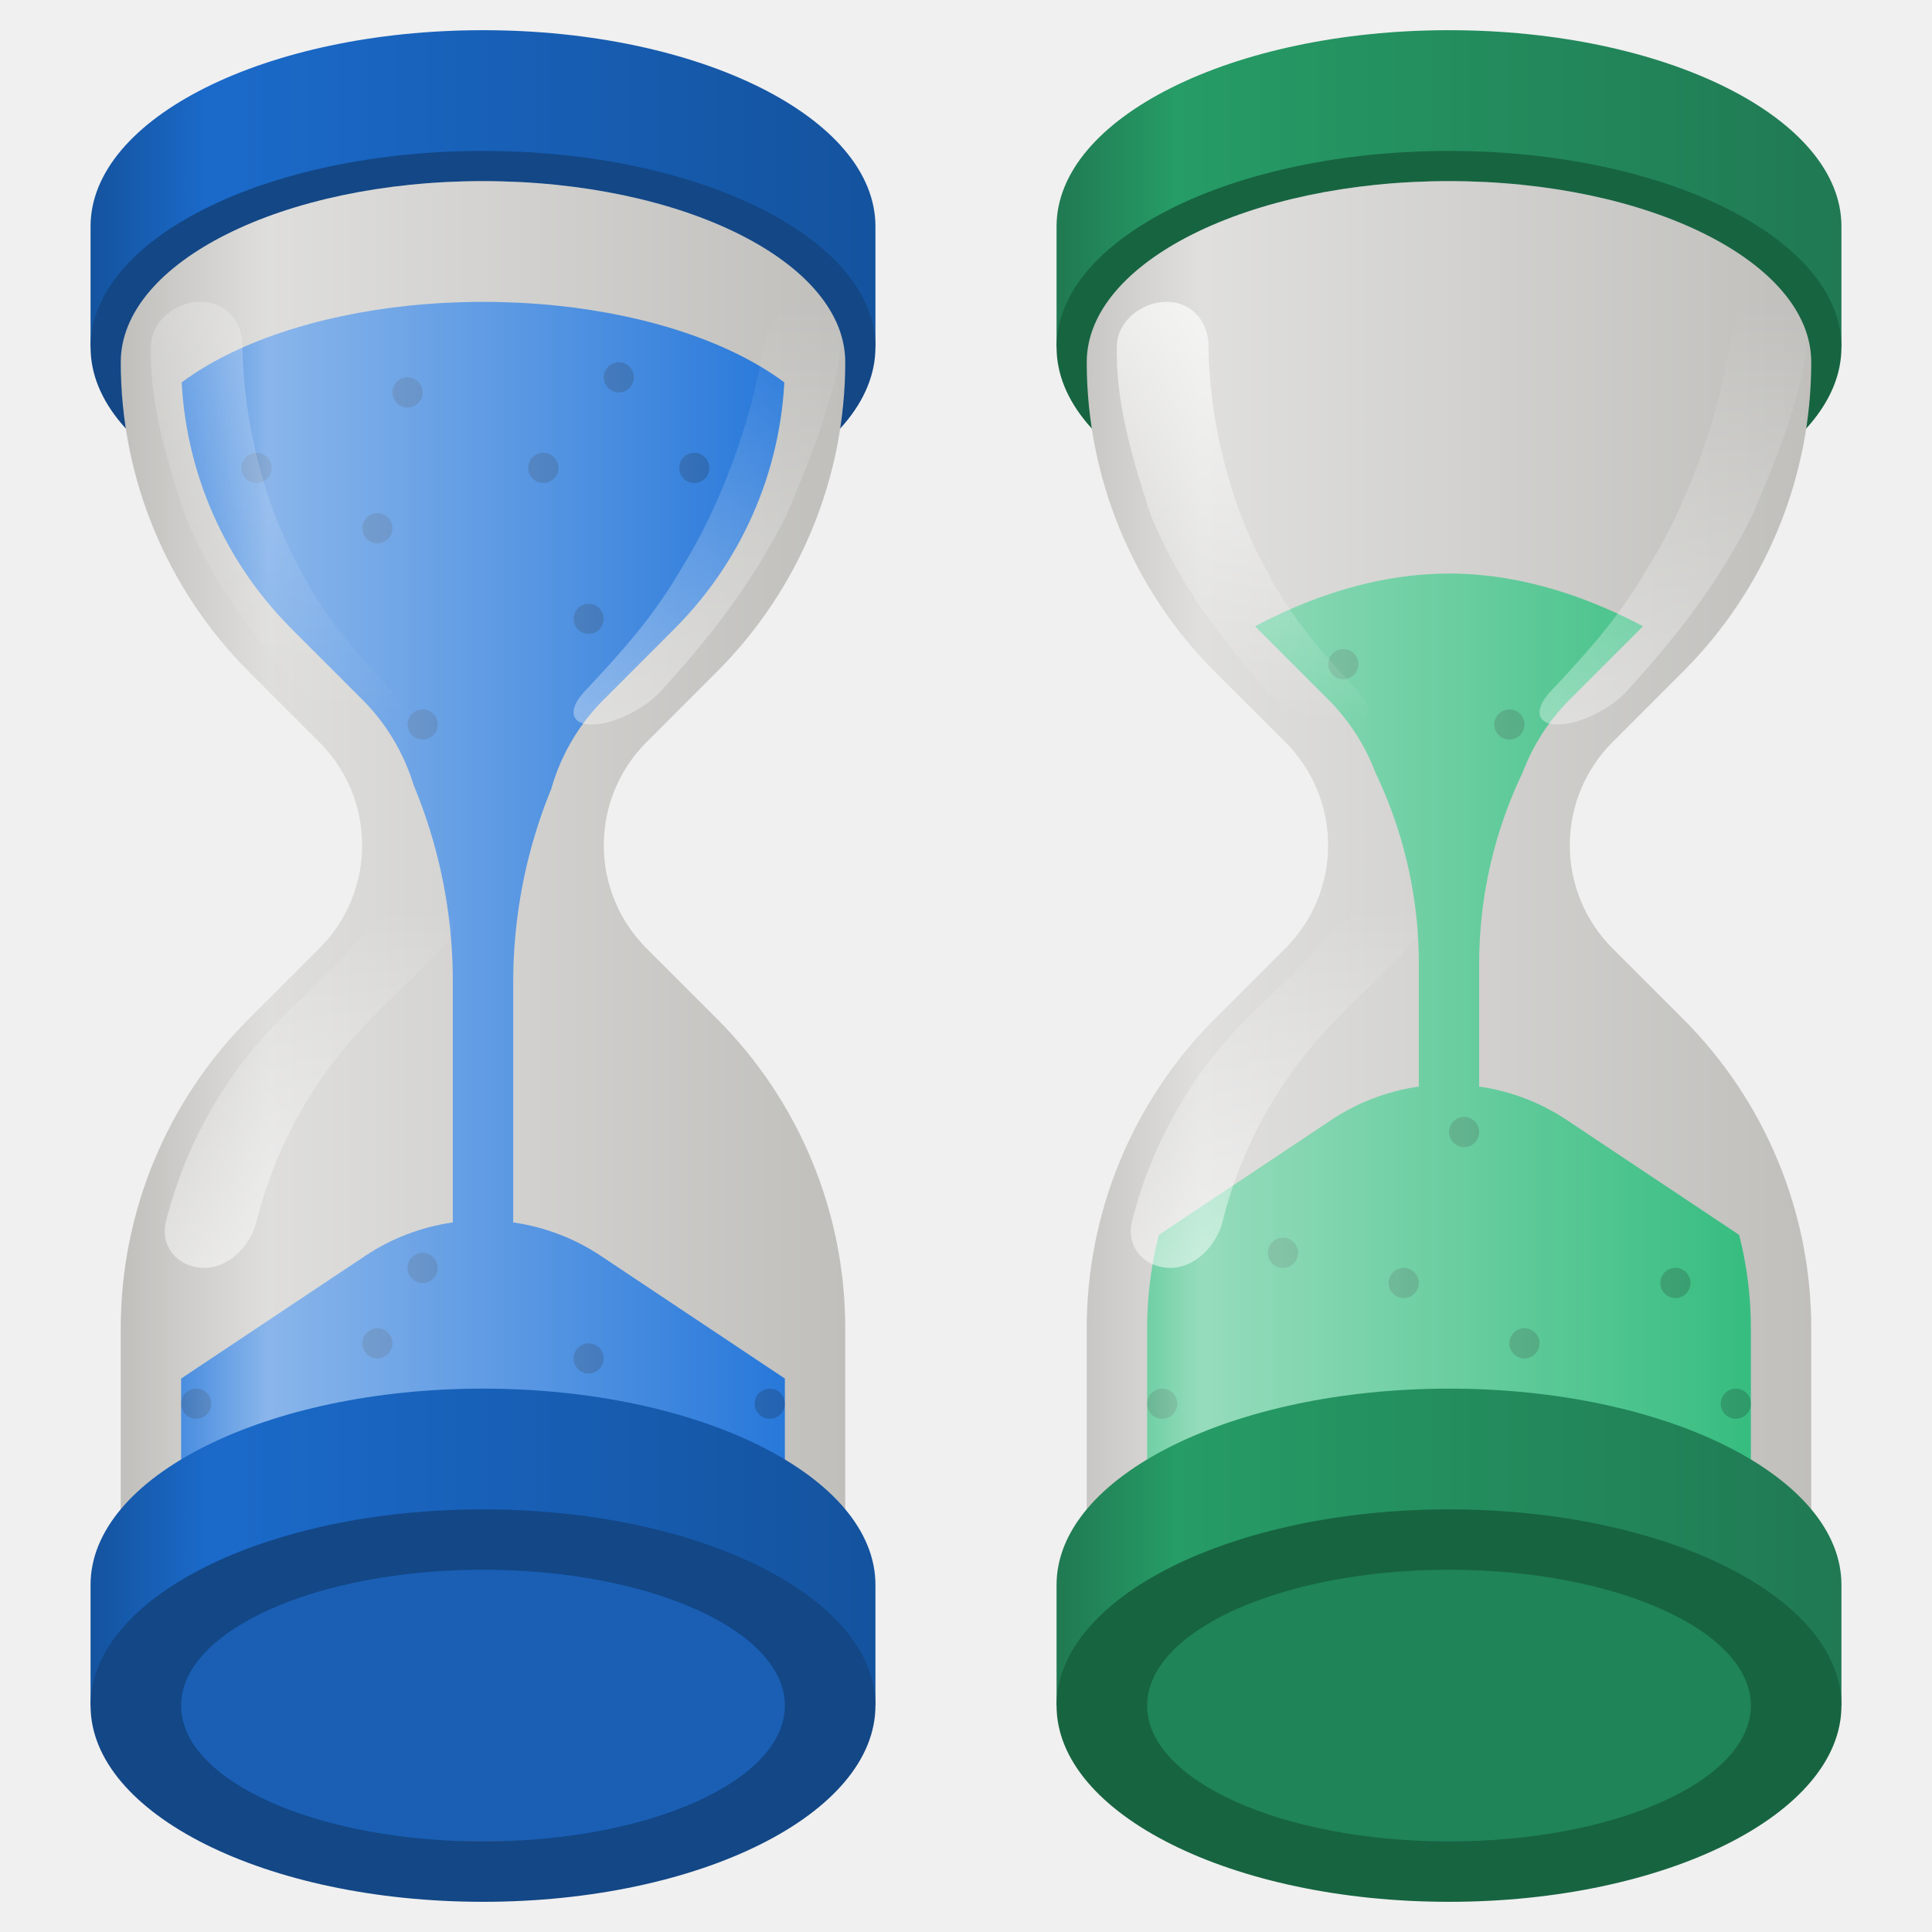
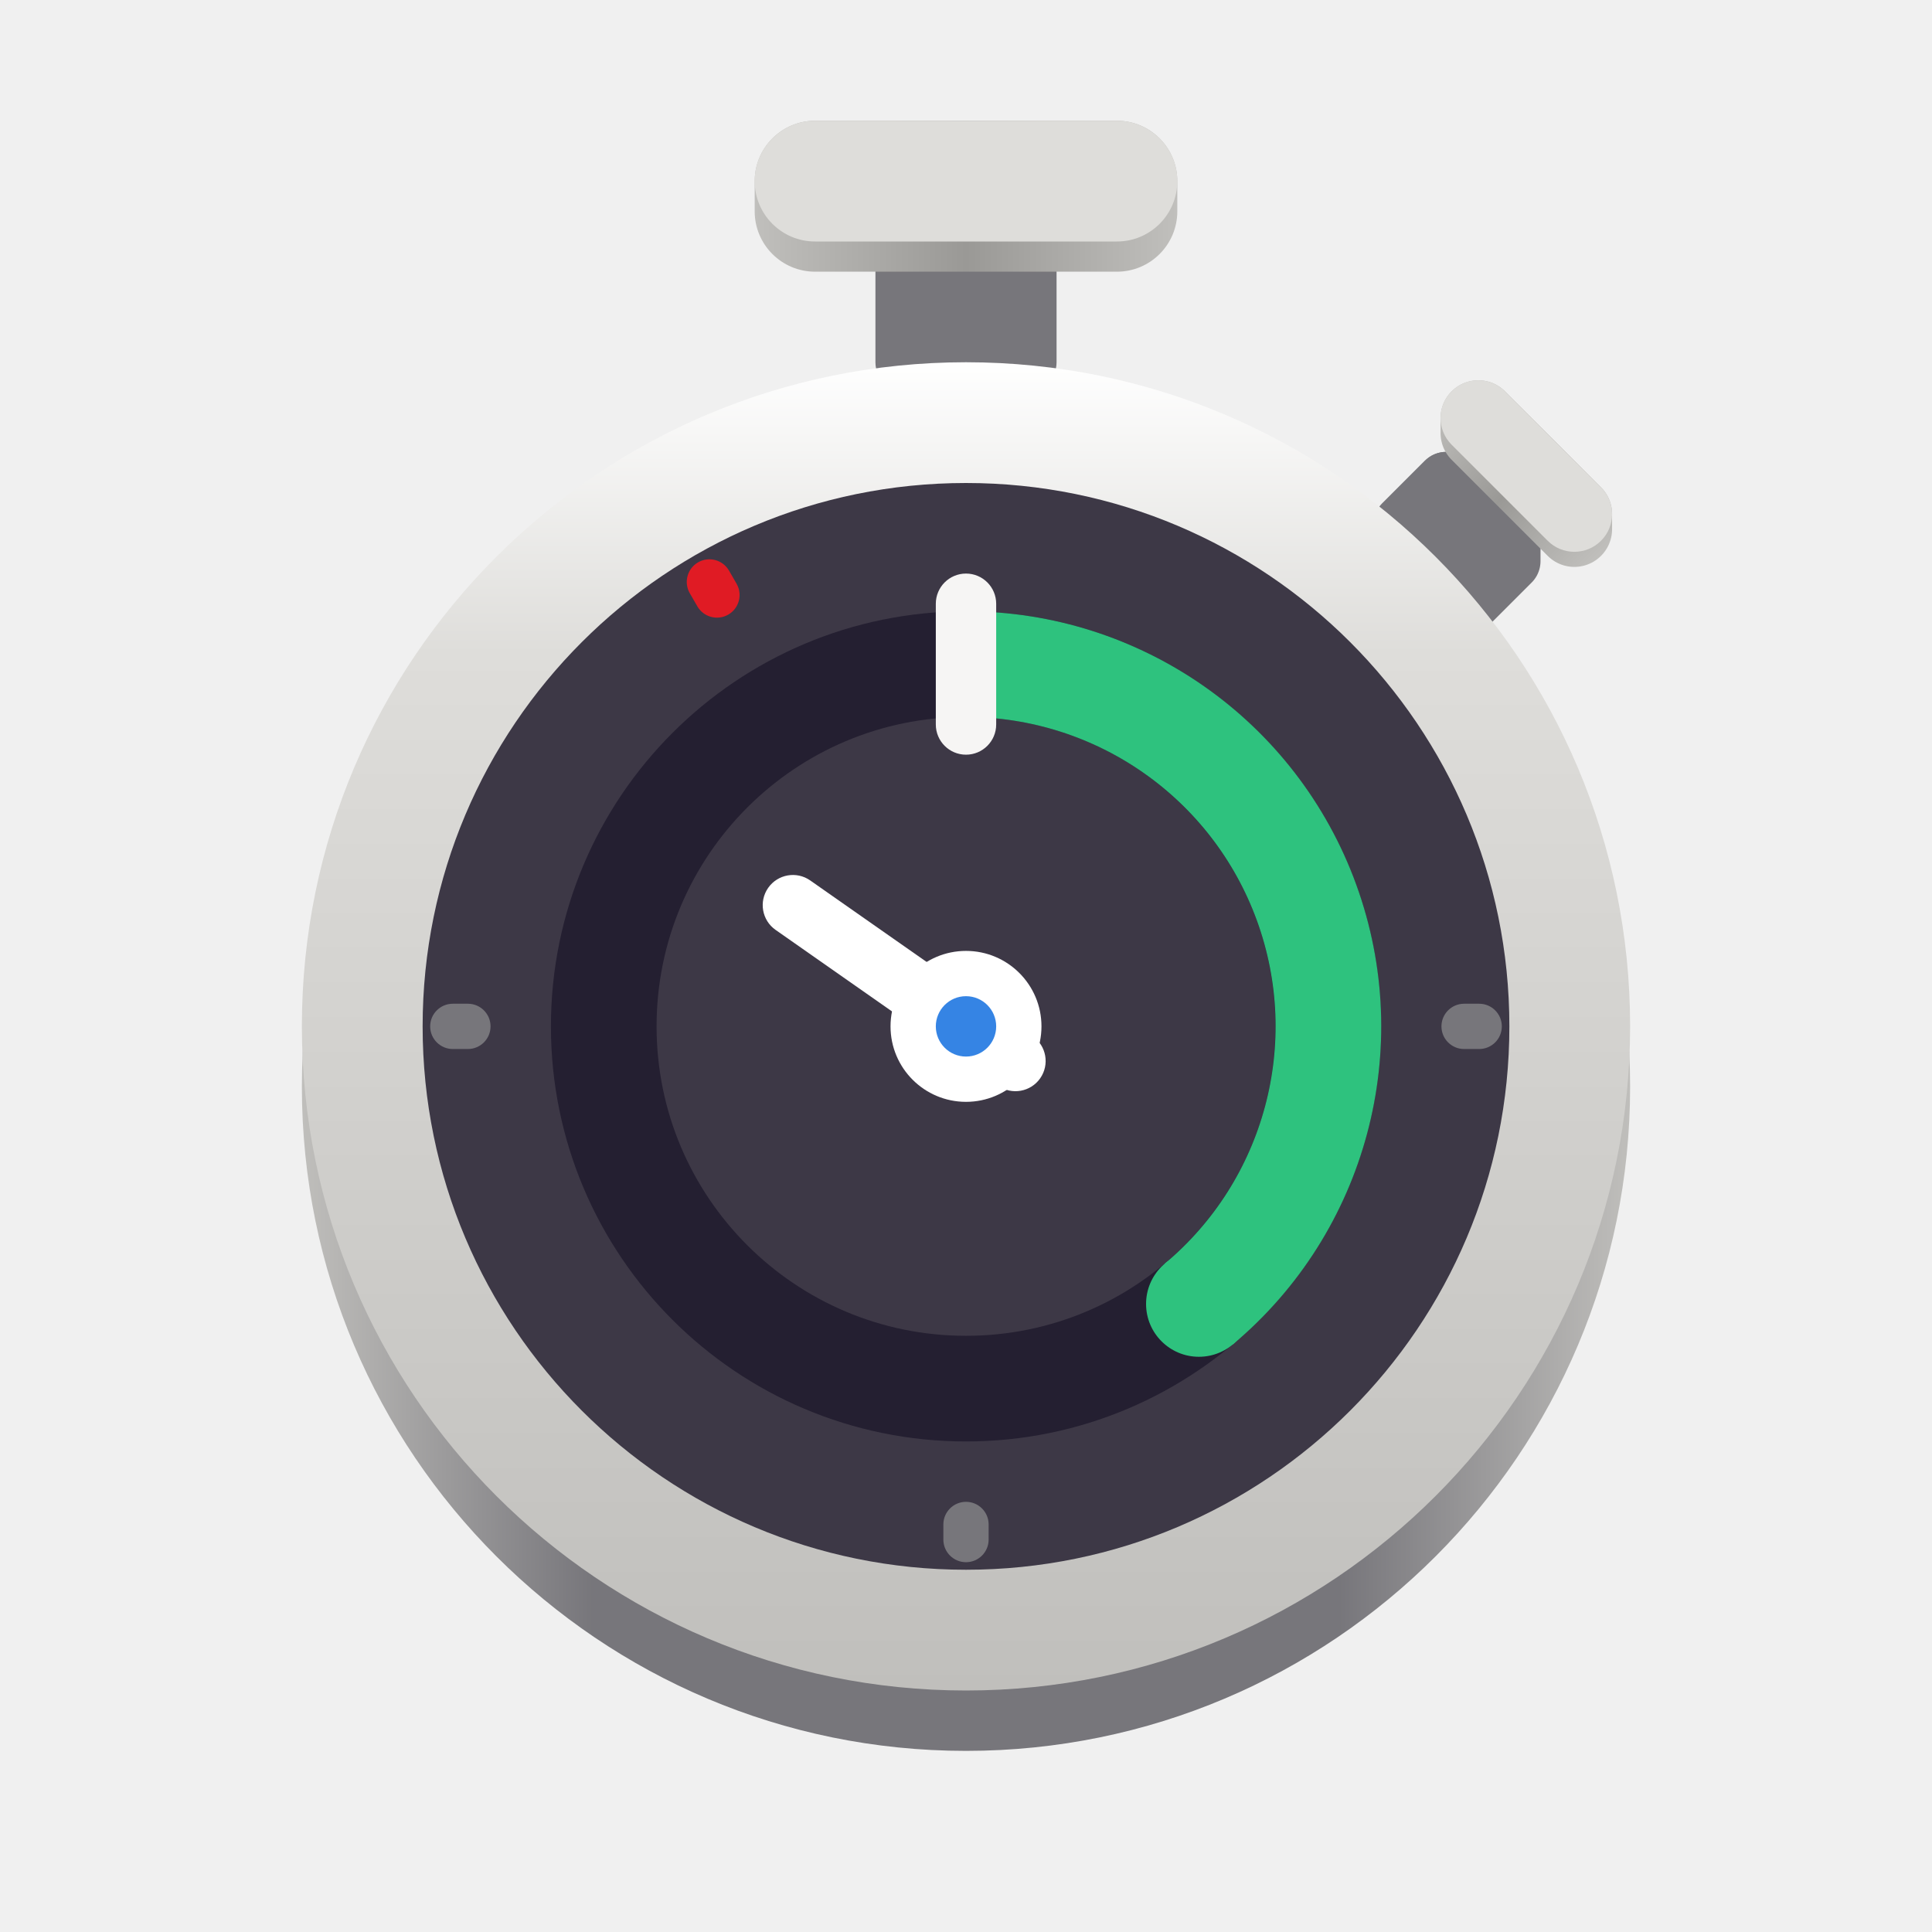
- <svg xmlns="http://www.w3.org/2000/svg" xmlns:xlink="http://www.w3.org/1999/xlink" height="128px" viewBox="0 0 128 128" width="128px">
-   <linearGradient id="a" gradientUnits="userSpaceOnUse">
-     <stop offset="0" stop-color="#14539e" />
-     <stop offset="0.151" stop-color="#1b6aca" />
-     <stop offset="1" stop-color="#14539e" />
-   </linearGradient>
-   <linearGradient id="b" x1="6" x2="58" xlink:href="#a" y1="15" y2="15" />
-   <clipPath id="c">
-     <path d="m 12 20 h 40 v 90 h -40 z m 0 0" />
-   </clipPath>
-   <clipPath id="d">
-     <path d="m 32 16 c -6.086 0 -11.566 1.285 -15.184 3.094 c -3.613 1.805 -4.816 3.754 -4.816 4.906 c 0 6.625 2.629 12.973 7.312 17.656 l 4.688 4.688 c 2.559 2.559 4 6.035 4 9.656 s -1.441 7.098 -4 9.656 l -4.688 4.688 c -4.684 4.684 -7.312 11.031 -7.312 17.656 v 22 h 40 v -22 c 0 -6.625 -2.629 -12.973 -7.312 -17.656 l -4.688 -4.688 c -2.559 -2.559 -4 -6.035 -4 -9.656 s 1.441 -7.098 4 -9.656 l 4.688 -4.688 c 4.684 -4.684 7.312 -11.031 7.312 -17.656 c 0 -1.152 -1.203 -3.102 -4.816 -4.906 c -3.617 -1.809 -9.098 -3.094 -15.184 -3.094 z m 0 0" />
-   </clipPath>
-   <linearGradient id="e" gradientUnits="userSpaceOnUse" x1="8" x2="56" y1="63" y2="63">
-     <stop offset="0" stop-color="#ffffff" stop-opacity="0" />
-     <stop offset="0.203" stop-color="#ffffff" stop-opacity="0.482" />
-     <stop offset="1" stop-color="#ffffff" stop-opacity="0" />
-   </linearGradient>
-   <linearGradient id="f" gradientTransform="matrix(1 0 0 1.076923 0.020052 -186.7692)" gradientUnits="userSpaceOnUse" x1="18.262" x2="18.262" y1="192" y2="218">
-     <stop offset="0" stop-color="#ffffff" stop-opacity="0.243" />
-     <stop offset="1" stop-color="#ffffff" stop-opacity="0" />
-   </linearGradient>
-   <linearGradient id="g" gradientUnits="userSpaceOnUse">
-     <stop offset="0" stop-color="#ffffff" stop-opacity="0.498" />
-     <stop offset="1" stop-color="#ffffff" stop-opacity="0" />
-   </linearGradient>
-   <linearGradient id="h" x1="20.467" x2="20.467" xlink:href="#g" y1="84" y2="60" />
-   <linearGradient id="i" gradientUnits="userSpaceOnUse">
-     <stop offset="0" stop-color="#ffffff" stop-opacity="0.353" />
-     <stop offset="1" stop-color="#ffffff" stop-opacity="0" />
-   </linearGradient>
-   <linearGradient id="j" gradientTransform="matrix(-0.843082 0 -0.164943 1.076923 96.23744 -186.7692)" x1="18.262" x2="18.262" xlink:href="#i" y1="218" y2="192" />
-   <linearGradient id="k" x1="6" x2="58" xlink:href="#a" y1="105" y2="105" />
-   <linearGradient id="l" gradientUnits="userSpaceOnUse">
-     <stop offset="0" stop-color="#207952" />
-     <stop offset="0.151" stop-color="#269c66" />
-     <stop offset="1" stop-color="#207953" />
-   </linearGradient>
-   <linearGradient id="m" x1="70" x2="122" xlink:href="#l" y1="15" y2="15" />
-   <clipPath id="n">
-     <path d="m 76 38 h 40 v 72 h -40 z m 0 0" />
-   </clipPath>
-   <clipPath id="o">
-     <path d="m 96 16 c -6.086 0 -11.566 1.285 -15.184 3.094 c -3.613 1.805 -4.816 3.754 -4.816 4.906 c 0 6.625 2.629 12.973 7.312 17.656 l 4.688 4.688 c 2.559 2.559 4 6.035 4 9.656 s -1.441 7.098 -4 9.656 l -4.688 4.688 c -4.684 4.684 -7.312 11.031 -7.312 17.656 v 22 h 40 v -22 c 0 -6.625 -2.629 -12.973 -7.312 -17.656 l -4.688 -4.688 c -2.559 -2.559 -4 -6.035 -4 -9.656 s 1.441 -7.098 4 -9.656 l 4.688 -4.688 c 4.684 -4.684 7.312 -11.031 7.312 -17.656 c 0 -1.152 -1.203 -3.102 -4.82 -4.906 c -3.613 -1.809 -9.094 -3.094 -15.18 -3.094 z m 0 0" />
-   </clipPath>
-   <linearGradient id="p" gradientUnits="userSpaceOnUse" x1="72" x2="120" y1="63" y2="63">
-     <stop offset="0" stop-color="#ffffff" stop-opacity="0.122" />
-     <stop offset="0.157" stop-color="#ffffff" stop-opacity="0.502" />
-     <stop offset="1" stop-color="#ffffff" stop-opacity="0" />
-   </linearGradient>
-   <linearGradient id="q" gradientTransform="matrix(1 0 0 1.076923 64.02005 -186.7692)" gradientUnits="userSpaceOnUse" x1="18.262" x2="18.262" y1="192" y2="218">
-     <stop offset="0" stop-color="#ffffff" stop-opacity="0.667" />
-     <stop offset="1" stop-color="#ffffff" stop-opacity="0" />
-   </linearGradient>
-   <linearGradient id="r" x1="84.467" x2="84.467" xlink:href="#g" y1="84" y2="60" />
-   <linearGradient id="s" gradientTransform="matrix(-0.843082 0 -0.164943 1.076923 160.2374 -186.7692)" x1="18.262" x2="18.262" xlink:href="#i" y1="218" y2="192" />
-   <linearGradient id="t" x1="70" x2="122" xlink:href="#l" y1="105" y2="105" />
-   <path d="m 32 2 c -14.359 0 -26 5.82 -26 13 v 8 h 5.523 c 4.922 3.152 12.477 4.996 20.477 5 c 8 -0.004 15.555 -1.848 20.477 -5 h 5.523 v -8 c 0 -7.18 -11.641 -13 -26 -13 z m 0 0" fill="url(#b)" />
-   <path d="m 58 23 c 0 7.18 -11.641 13 -26 13 s -26 -5.82 -26 -13 s 11.641 -13 26 -13 s 26 5.82 26 13 z m 0 0" fill="#134786" />
-   <path d="m 32 12 c -13.254 0 -24 5.371 -24 12 c 0 7.684 3.051 15.051 8.484 20.484 l 4.688 4.688 c 1.812 1.812 2.828 4.266 2.828 6.828 s -1.016 5.016 -2.828 6.828 l -4.688 4.688 c -5.434 5.434 -8.484 12.801 -8.484 20.484 v 26 h 48 v -26 c 0 -7.684 -3.051 -15.051 -8.484 -20.484 l -4.688 -4.688 c -1.812 -1.812 -2.828 -4.266 -2.828 -6.828 s 1.016 -5.016 2.828 -6.828 l 4.688 -4.688 c 5.434 -5.434 8.484 -12.801 8.484 -20.484 c 0 -6.629 -10.746 -12 -24 -12 z m 0 0" fill="#c0bfbc" />
-   <g clip-path="url(#c)">
-     <g clip-path="url(#d)">
-       <path d="m 32 20 c -13.254 0 -24 5.371 -24 12 v 16 h 17.41 c 3.008 5.16 4.59 11.027 4.59 17 v 16 h -0.078 c -2.008 0.301 -3.969 1.031 -5.73 2.207 l -16.191 10.793 v 20 h 48 v -20 l -16.191 -10.793 c -1.762 -1.176 -3.723 -1.906 -5.73 -2.207 h -0.078 v -16 c 0.012 -5.977 1.609 -11.844 4.629 -17 h 17.371 v -16 c 0 -6.629 -10.746 -12 -24 -12 z m 0 0" fill="#1c71d8" />
-     </g>
+ <svg xmlns="http://www.w3.org/2000/svg" width="128" height="128" viewBox="0 0 128 128">
+   <defs>
+     <linearGradient id="chin" x1="0" y1="0" x2="1" y2="0">
+       <stop offset="0%" stop-color="#c0bfbc" />
+       <stop offset="22%" stop-color="#77767b" />
+       <stop offset="78%" stop-color="#77767b" />
+       <stop offset="100%" stop-color="#c0bfbc" />
+     </linearGradient>
+     <linearGradient id="body" x1="0" y1="0" x2="0" y2="1">
+       <stop offset="0%" stop-color="#ffffff" />
+       <stop offset="22%" stop-color="#deddda" />
+       <stop offset="100%" stop-color="#c0bfbc" />
+     </linearGradient>
+     <linearGradient id="button-profile" x1="0" y1="0" x2="1" y2="0">
+       <stop offset="0%" stop-color="#c0bfbc" />
+       <stop offset="50%" stop-color="#9a9996" />
+       <stop offset="100%" stop-color="#c0bfbc" />
+     </linearGradient>
+     <linearGradient id="side-button-profile" href="#button-profile" gradientUnits="userSpaceOnUse" x1="57" y1="0" x2="71.707" y2="0" />
+   </defs>
+   <path d="M 61 20 H 67 L 67.707 20.707 V 24.707 H 61.707 L 61 24 Z" fill="#77767b" stroke="#77767b" stroke-width="4" stroke-linejoin="round" transform="rotate(45 64 68)" />
+   <rect x="59" y="18" width="10" height="8" rx="2" fill="#77767b" transform="rotate(45 64 68)" />
+   <path d="M 59.5 15.5 H 68.5 L 69.207 16.207 H 60.207 Z" fill="url(#side-button-profile)" stroke="url(#side-button-profile)" stroke-width="5" stroke-linejoin="round" transform="rotate(45 64 68)" />
+   <rect x="57" y="13" width="14" height="5" rx="2.5" fill="#deddda" transform="rotate(45 64 68)" />
+   <rect x="58" y="16" width="12" height="10" rx="2" fill="#77767b" />
+   <rect x="50" y="8" width="28" height="10" rx="4" fill="url(#button-profile)" />
+   <rect x="50" y="8" width="28" height="8" rx="4" fill="#deddda" />
+   <circle cx="64" cy="72" r="44" fill="url(#chin)" />
+   <circle cx="64" cy="68" r="44" fill="url(#body)" />
+   <circle cx="64" cy="68" r="36" fill="#3d3846" />
+   <g fill="#77767b">
+     <rect x="62.5" y="32.5" width="3" height="4" rx="1.5" transform="rotate(90 64 68)" />
+     <rect x="62.5" y="32.5" width="3" height="4" rx="1.5" transform="rotate(180 64 68)" />
+     <rect x="62.5" y="32.5" width="3" height="4" rx="1.5" transform="rotate(270 64 68)" />
  </g>
-   <g fill-opacity="0.2">
-     <path d="m 18 31 c 0 0.551 -0.449 1 -1 1 s -1 -0.449 -1 -1 s 0.449 -1 1 -1 s 1 0.449 1 1 z m 0 0" />
-     <path d="m 26 35 c 0 0.551 -0.449 1 -1 1 s -1 -0.449 -1 -1 s 0.449 -1 1 -1 s 1 0.449 1 1 z m 0 0" />
-     <path d="m 37 31 c 0 0.551 -0.449 1 -1 1 s -1 -0.449 -1 -1 s 0.449 -1 1 -1 s 1 0.449 1 1 z m 0 0" />
-     <path d="m 28 26 c 0 0.551 -0.449 1 -1 1 s -1 -0.449 -1 -1 s 0.449 -1 1 -1 s 1 0.449 1 1 z m 0 0" />
-     <path d="m 40 41 c 0 0.551 -0.449 1 -1 1 s -1 -0.449 -1 -1 s 0.449 -1 1 -1 s 1 0.449 1 1 z m 0 0" />
-     <path d="m 47 31 c 0 0.551 -0.449 1 -1 1 s -1 -0.449 -1 -1 s 0.449 -1 1 -1 s 1 0.449 1 1 z m 0 0" />
-     <path d="m 42 25 c 0 0.551 -0.449 1 -1 1 s -1 -0.449 -1 -1 s 0.449 -1 1 -1 s 1 0.449 1 1 z m 0 0" />
-     <path d="m 29 48 c 0 0.551 -0.449 1 -1 1 s -1 -0.449 -1 -1 s 0.449 -1 1 -1 s 1 0.449 1 1 z m 0 0" />
-     <path d="m 29 84 c 0 0.551 -0.449 1 -1 1 s -1 -0.449 -1 -1 s 0.449 -1 1 -1 s 1 0.449 1 1 z m 0 0" />
-     <path d="m 40 90 c 0 0.551 -0.449 1 -1 1 s -1 -0.449 -1 -1 s 0.449 -1 1 -1 s 1 0.449 1 1 z m 0 0" />
-     <path d="m 26 89 c 0 0.551 -0.449 1 -1 1 s -1 -0.449 -1 -1 s 0.449 -1 1 -1 s 1 0.449 1 1 z m 0 0" />
-     <path d="m 52 93 c 0 0.551 -0.449 1 -1 1 s -1 -0.449 -1 -1 s 0.449 -1 1 -1 s 1 0.449 1 1 z m 0 0" />
-     <path d="m 14 93 c 0 0.551 -0.449 1 -1 1 s -1 -0.449 -1 -1 s 0.449 -1 1 -1 s 1 0.449 1 1 z m 0 0" />
+   <rect x="62.5" y="32.5" width="3" height="4" rx="1.5" fill="#e01b24" transform="rotate(-30 64 68)" />
+   <circle cx="64" cy="68" r="24" fill="none" stroke="#241f31" stroke-width="7" />
+   <path d="M 64 44 A 24 24 0 0 1 79.43 86.39" fill="none" stroke="#2ec27e" stroke-width="7" />
+   <circle cx="79.43" cy="86.39" r="3.5" fill="#2ec27e" />
+   <rect x="62" y="38" width="4" height="12" rx="2" fill="#f6f5f4" />
+   <g transform="rotate(-55 64 68)">
+     <rect x="62" y="52" width="4" height="22" rx="2" fill="#ffffff" />
  </g>
-   <path d="m 32 12 c -13.254 0 -24 5.371 -24 12 c 0 7.684 3.051 15.051 8.484 20.484 l 4.688 4.688 c 1.812 1.812 2.828 4.266 2.828 6.828 s -1.016 5.016 -2.828 6.828 l -4.688 4.688 c -5.434 5.434 -8.484 12.801 -8.484 20.484 v 26 h 48 v -26 c 0 -7.684 -3.051 -15.051 -8.484 -20.484 l -4.688 -4.688 c -1.812 -1.812 -2.828 -4.266 -2.828 -6.828 s 1.016 -5.016 2.828 -6.828 l 4.688 -4.688 c 5.434 -5.434 8.484 -12.801 8.484 -20.484 c 0 -6.629 -10.746 -12 -24 -12 z m 0 0" fill="url(#e)" />
-   <path d="m 10 22.852 c -0.125 3.816 1.086 7.723 2.227 11.242 c 1.969 4.797 4.793 8.383 7.766 11.695 c 1.105 1.234 3.371 2.211 5.027 2.211 s 2.086 -0.984 0.957 -2.195 c -2.285 -2.449 -4.523 -4.949 -6.074 -8.051 c -2.41 -4.258 -3.801 -9.938 -3.84 -14.879 c -0.012 -1.59 -1.141 -2.875 -2.734 -2.875 h -0.078 c -1.59 0 -3.199 1.266 -3.25 2.852 z m 0 0" fill="url(#f)" />
-   <path d="m 23.539 62.473 c -1.441 1.801 -3.246 3.32 -4.969 5.043 c -3.699 3.715 -6.305 8.352 -7.57 13.398 c -0.422 1.684 0.809 3.086 2.547 3.086 c 1.578 0 3.031 -1.402 3.453 -3.086 c 1.266 -5.047 3.871 -9.684 7.57 -13.398 c 1.531 -1.66 3.496 -3.266 4.973 -5.047 c 1.039 -1.246 0.273 -2.469 -1.355 -2.469 h -0.102 c -1.629 0 -3.531 1.203 -4.547 2.473 z m 0 0" fill="url(#h)" />
-   <path d="m 55.719 22.852 c -0.48 3.816 -2.098 7.723 -3.598 11.242 c -2.395 4.797 -5.328 8.383 -8.34 11.695 c -1.125 1.234 -3.18 2.211 -4.578 2.211 s -1.609 -0.984 -0.469 -2.195 c 2.301 -2.449 4.57 -4.949 6.355 -8.051 c 2.684 -4.258 4.727 -9.938 5.512 -14.879 c 0.254 -1.59 1.406 -2.875 2.746 -2.875 h 0.066 c 1.344 0 2.504 1.266 2.305 2.852 z m 0 0" fill="url(#j)" />
-   <path d="m 32 92 c -14.359 0 -26 5.82 -26 13 v 8 h 5.523 c 4.922 3.152 12.477 4.996 20.477 5 c 8 -0.004 15.555 -1.848 20.477 -5 h 5.523 v -8 c 0 -7.18 -11.641 -13 -26 -13 z m 0 0" fill="url(#k)" />
-   <path d="m 58 113 c 0 7.18 -11.641 13 -26 13 s -26 -5.82 -26 -13 s 11.641 -13 26 -13 s 26 5.82 26 13 z m 0 0" fill="#134786" />
-   <path d="m 47.871 112.988 c -0.996 4.004 -7.801 7.012 -15.871 7.012 c -8.062 0 -14.863 -3 -15.871 -7 c -0.082 0.332 -0.129 0.664 -0.129 1 c 0 4.418 7.164 8 16 8 s 16 -3.582 16 -8 c 0 -0.34 -0.043 -0.676 -0.129 -1.012 z m 0 0" fill="#993600" fill-opacity="0.502" />
-   <path d="m 52 113 c 0 4.969 -8.953 9 -20 9 s -20 -4.031 -20 -9 s 8.953 -9 20 -9 s 20 4.031 20 9 z m 0 0" fill="#1a5fb4" />
-   <path d="m 96 2 c -14.359 0 -26 5.82 -26 13 v 8 h 5.523 c 4.922 3.152 12.477 4.996 20.477 5 c 8 -0.004 15.555 -1.848 20.477 -5 h 5.523 v -8 c 0 -7.18 -11.641 -13 -26 -13 z m 0 0" fill="url(#m)" />
-   <path d="m 122 23 c 0 7.18 -11.641 13 -26 13 s -26 -5.82 -26 -13 s 11.641 -13 26 -13 s 26 5.82 26 13 z m 0 0" fill="#176441" />
-   <path d="m 96 12 c -13.254 0 -24 5.371 -24 12 c 0 7.684 3.051 15.051 8.484 20.484 l 4.688 4.688 c 1.812 1.812 2.828 4.266 2.828 6.828 s -1.016 5.016 -2.828 6.828 l -4.688 4.688 c -5.434 5.434 -8.484 12.801 -8.484 20.484 v 26 h 48 v -26 c 0 -7.684 -3.051 -15.051 -8.484 -20.484 l -4.688 -4.688 c -1.812 -1.812 -2.828 -4.266 -2.828 -6.828 s 1.016 -5.016 2.828 -6.828 l 4.688 -4.688 c 5.434 -5.434 8.484 -12.801 8.484 -20.484 c 0 -6.629 -10.746 -12 -24 -12 z m 0 0" fill="#c0bfbc" />
-   <g clip-path="url(#n)">
-     <g clip-path="url(#o)">
-       <path d="m 96 38 c -13.254 0 -24 12 -24 12 v 2 h 10 v -4 h 7.344 c 3.027 4.703 4.645 10.176 4.656 15.77 v 8.23 h -0.082 c -2.008 0.301 -3.965 1.031 -5.727 2.207 l -16.191 10.793 v 29 h 48 v -29 l -16.191 -10.793 c -1.758 -1.172 -3.715 -1.906 -5.723 -2.207 h -0.086 v -8.23 c 0.012 -5.594 1.629 -11.066 4.656 -15.77 h 7.344 v 4 h 10 v -2 s -10.746 -12 -24 -12 z m 0 0" fill="#2cb979" />
-     </g>
-   </g>
-   <path d="m 88 44 c 0 0.551 0.449 1 1 1 s 1 -0.449 1 -1 s -0.449 -1 -1 -1 s -1 0.449 -1 1 z m 0 0" fill-opacity="0.2" />
-   <path d="m 99 48 c 0 0.551 0.449 1 1 1 s 1 -0.449 1 -1 s -0.449 -1 -1 -1 s -1 0.449 -1 1 z m 0 0" fill-opacity="0.2" />
-   <path d="m 84 83 c 0 0.551 0.449 1 1 1 s 1 -0.449 1 -1 s -0.449 -1 -1 -1 s -1 0.449 -1 1 z m 0 0" fill-opacity="0.2" />
-   <path d="m 110 85 c 0 0.551 0.449 1 1 1 s 1 -0.449 1 -1 s -0.449 -1 -1 -1 s -1 0.449 -1 1 z m 0 0" fill-opacity="0.2" />
-   <path d="m 96 75 c 0 0.551 0.449 1 1 1 s 1 -0.449 1 -1 s -0.449 -1 -1 -1 s -1 0.449 -1 1 z m 0 0" fill-opacity="0.2" />
-   <path d="m 92 85 c 0 0.551 0.449 1 1 1 s 1 -0.449 1 -1 s -0.449 -1 -1 -1 s -1 0.449 -1 1 z m 0 0" fill-opacity="0.2" />
-   <path d="m 100 89 c 0 0.551 0.449 1 1 1 s 1 -0.449 1 -1 s -0.449 -1 -1 -1 s -1 0.449 -1 1 z m 0 0" fill-opacity="0.2" />
-   <path d="m 76 93 c 0 0.551 0.449 1 1 1 s 1 -0.449 1 -1 s -0.449 -1 -1 -1 s -1 0.449 -1 1 z m 0 0" fill-opacity="0.2" />
-   <path d="m 114 93 c 0 0.551 0.449 1 1 1 s 1 -0.449 1 -1 s -0.449 -1 -1 -1 s -1 0.449 -1 1 z m 0 0" fill-opacity="0.2" />
-   <path d="m 96 12 c -13.254 0 -24 5.371 -24 12 c 0 7.684 3.051 15.051 8.484 20.484 l 4.688 4.688 c 1.812 1.812 2.828 4.266 2.828 6.828 s -1.016 5.016 -2.828 6.828 l -4.688 4.688 c -5.434 5.434 -8.484 12.801 -8.484 20.484 v 26 h 48 v -26 c 0 -7.684 -3.051 -15.051 -8.484 -20.484 l -4.688 -4.688 c -1.812 -1.812 -2.828 -4.266 -2.828 -6.828 s 1.016 -5.016 2.828 -6.828 l 4.688 -4.688 c 5.434 -5.434 8.484 -12.801 8.484 -20.484 c 0 -6.629 -10.746 -12 -24 -12 z m 0 0" fill="url(#p)" />
-   <path d="m 74 22.852 c -0.125 3.816 1.086 7.723 2.227 11.242 c 1.969 4.797 4.793 8.383 7.766 11.695 c 1.105 1.234 3.371 2.211 5.027 2.211 s 2.086 -0.984 0.957 -2.195 c -2.285 -2.449 -4.523 -4.949 -6.074 -8.051 c -2.41 -4.258 -3.801 -9.938 -3.84 -14.879 c -0.012 -1.59 -1.141 -2.875 -2.734 -2.875 h -0.078 c -1.59 0 -3.199 1.266 -3.25 2.852 z m 0 0" fill="url(#q)" />
-   <path d="m 87.539 62.473 c -1.441 1.801 -3.246 3.32 -4.969 5.043 c -3.699 3.715 -6.305 8.352 -7.57 13.398 c -0.422 1.684 0.809 3.086 2.547 3.086 c 1.578 0 3.031 -1.402 3.453 -3.086 c 1.266 -5.047 3.871 -9.684 7.57 -13.398 c 1.531 -1.66 3.496 -3.266 4.973 -5.047 c 1.039 -1.246 0.273 -2.469 -1.355 -2.469 h -0.102 c -1.629 0 -3.531 1.203 -4.547 2.473 z m 0 0" fill="url(#r)" />
-   <path d="m 119.719 22.852 c -0.48 3.816 -2.098 7.723 -3.598 11.242 c -2.395 4.797 -5.328 8.383 -8.34 11.695 c -1.125 1.234 -3.18 2.211 -4.578 2.211 s -1.609 -0.984 -0.469 -2.195 c 2.301 -2.449 4.57 -4.949 6.355 -8.051 c 2.684 -4.258 4.727 -9.938 5.512 -14.879 c 0.254 -1.59 1.406 -2.875 2.746 -2.875 h 0.066 c 1.344 0 2.504 1.266 2.305 2.852 z m 0 0" fill="url(#s)" />
-   <path d="m 96 92 c -14.359 0 -26 5.82 -26 13 v 8 h 5.523 c 4.922 3.152 12.477 4.996 20.477 5 c 8 -0.004 15.555 -1.848 20.477 -5 h 5.523 v -8 c 0 -7.18 -11.641 -13 -26 -13 z m 0 0" fill="url(#t)" />
-   <path d="m 122 113 c 0 7.18 -11.641 13 -26 13 s -26 -5.82 -26 -13 s 11.641 -13 26 -13 s 26 5.82 26 13 z m 0 0" fill="#176441" />
-   <path d="m 111.871 112.988 c -0.996 4.004 -7.801 7.012 -15.871 7.012 c -8.062 0 -14.863 -3 -15.871 -7 c -0.082 0.332 -0.129 0.664 -0.129 1 c 0 4.418 7.164 8 16 8 s 16 -3.582 16 -8 c 0 -0.34 -0.043 -0.676 -0.129 -1.012 z m 0 0" fill="#134786" fill-opacity="0.502" />
-   <path d="m 116 113 c 0 4.969 -8.953 9 -20 9 s -20 -4.031 -20 -9 s 8.953 -9 20 -9 s 20 4.031 20 9 z m 0 0" fill="#1f8457" />
+   <circle cx="64" cy="68" r="5" fill="#ffffff" />
+   <circle cx="64" cy="68" r="2" fill="#3584e4" />
</svg>
